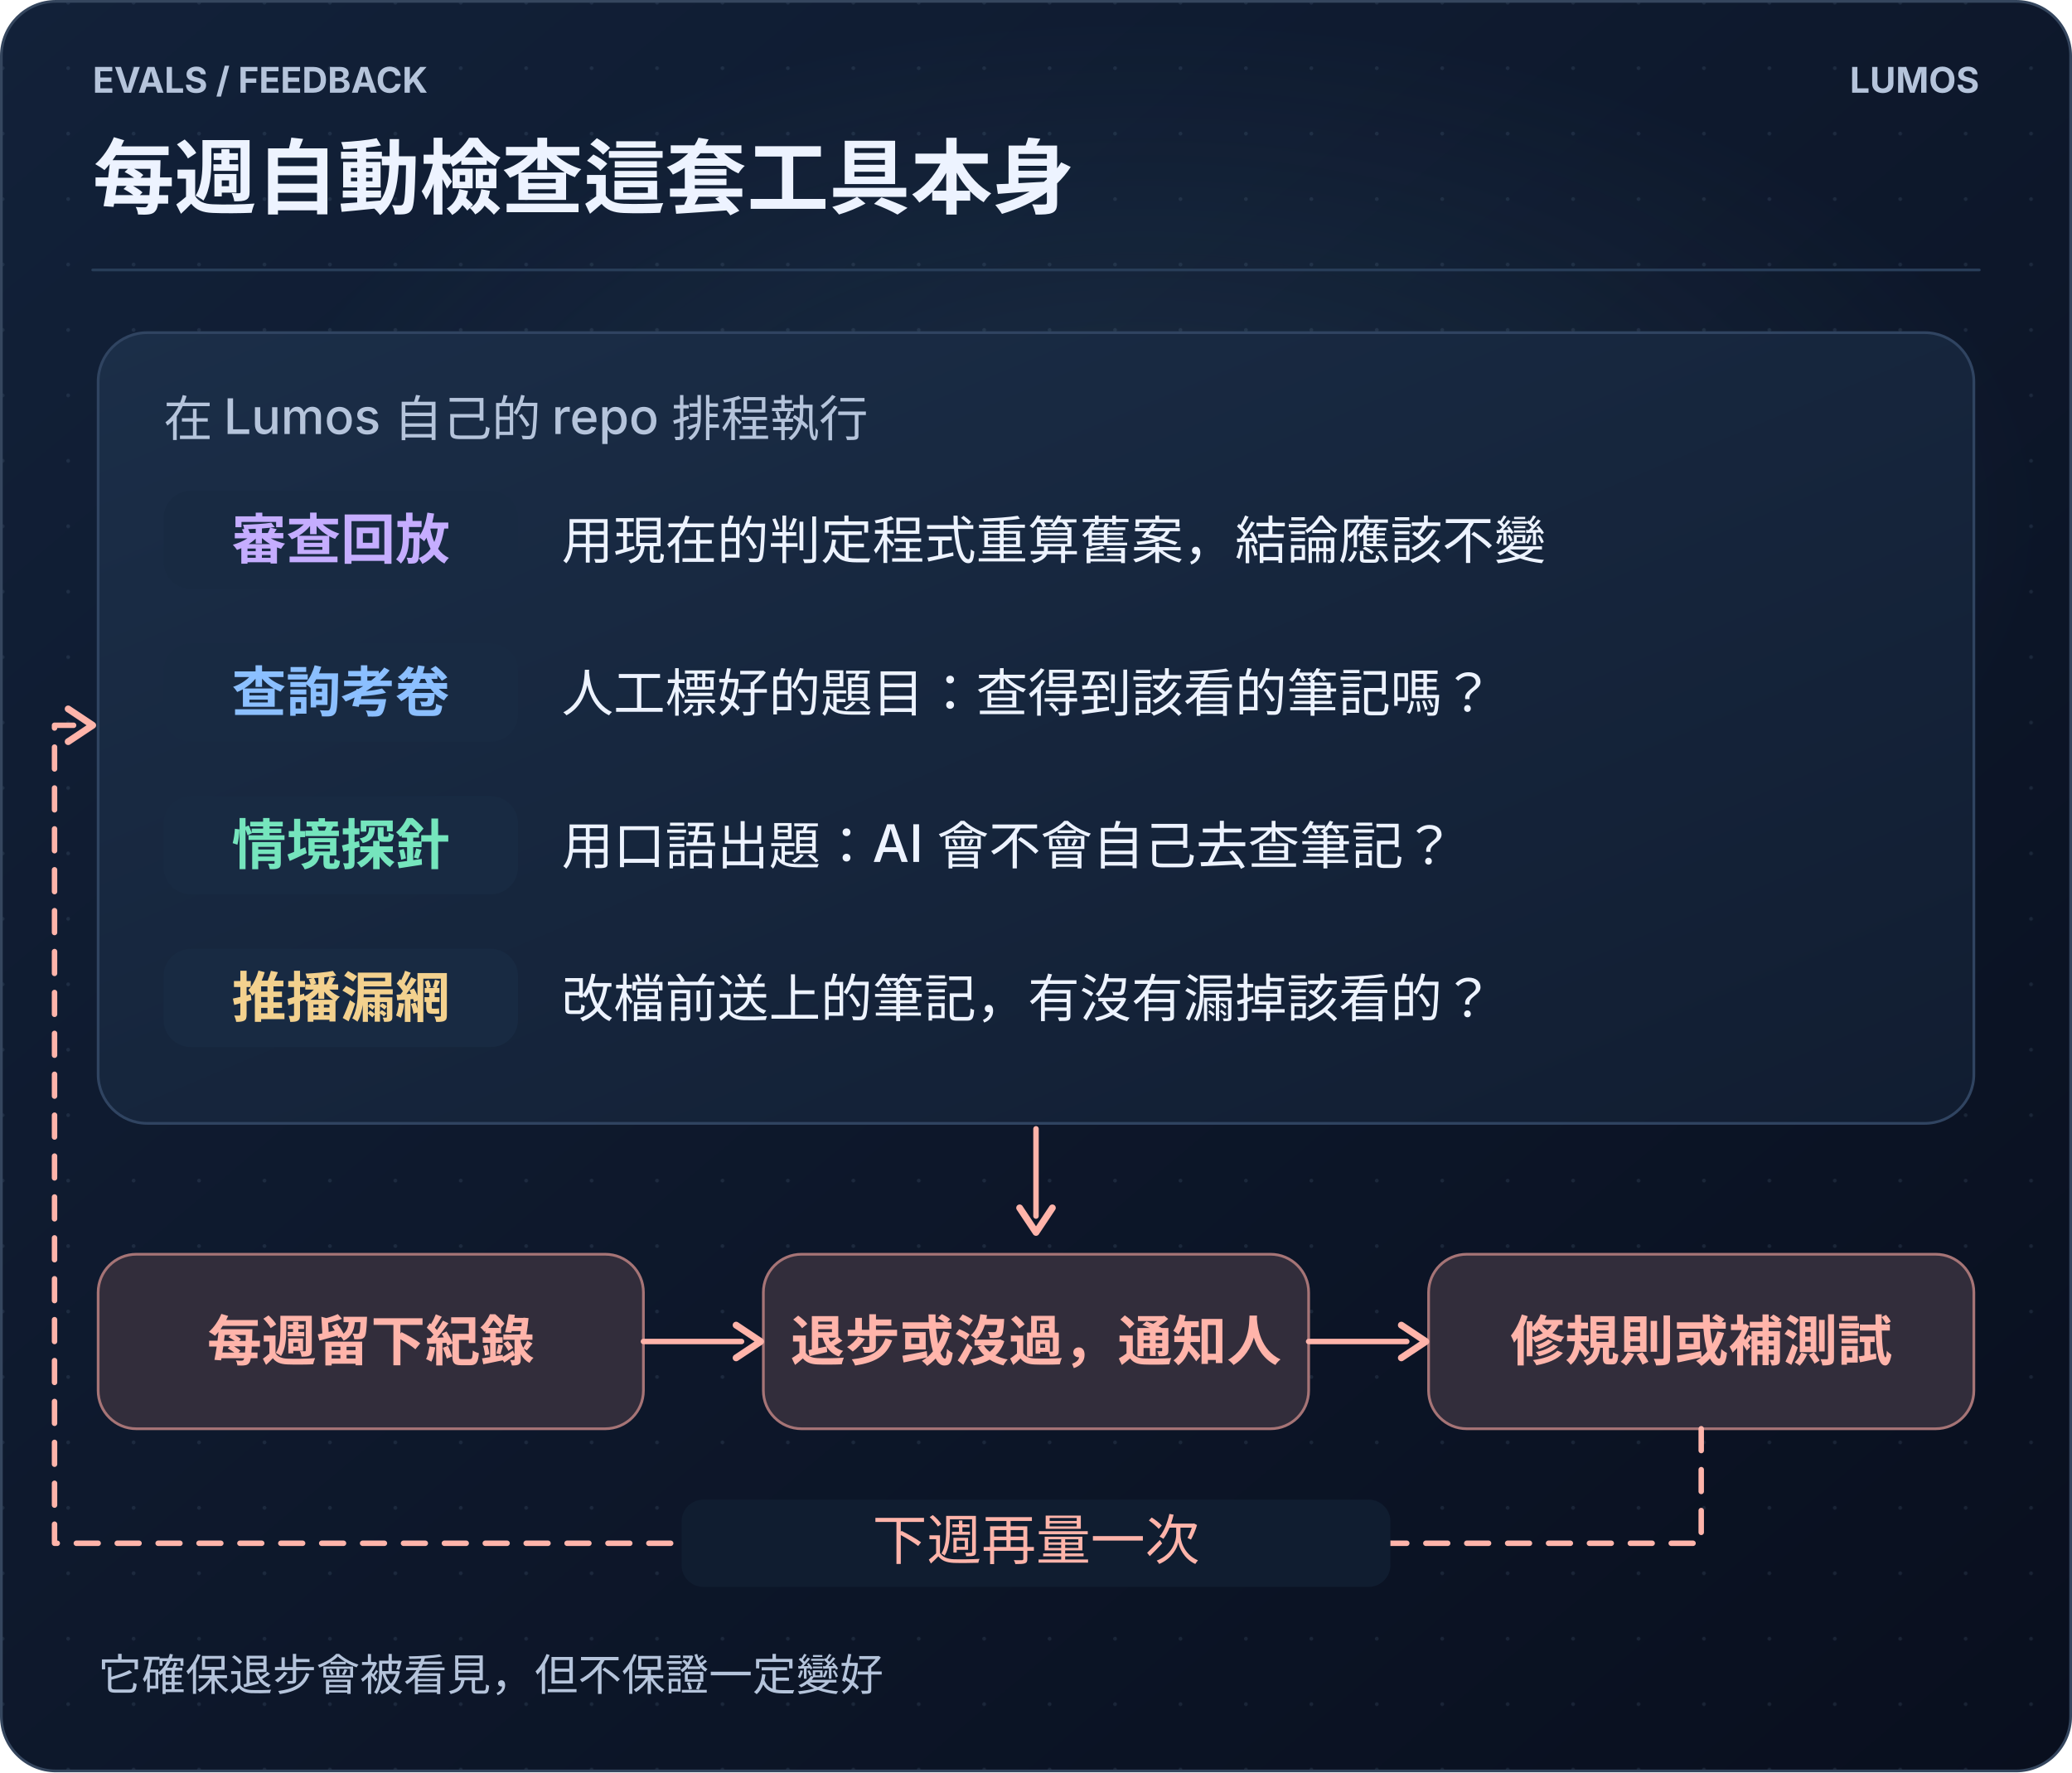
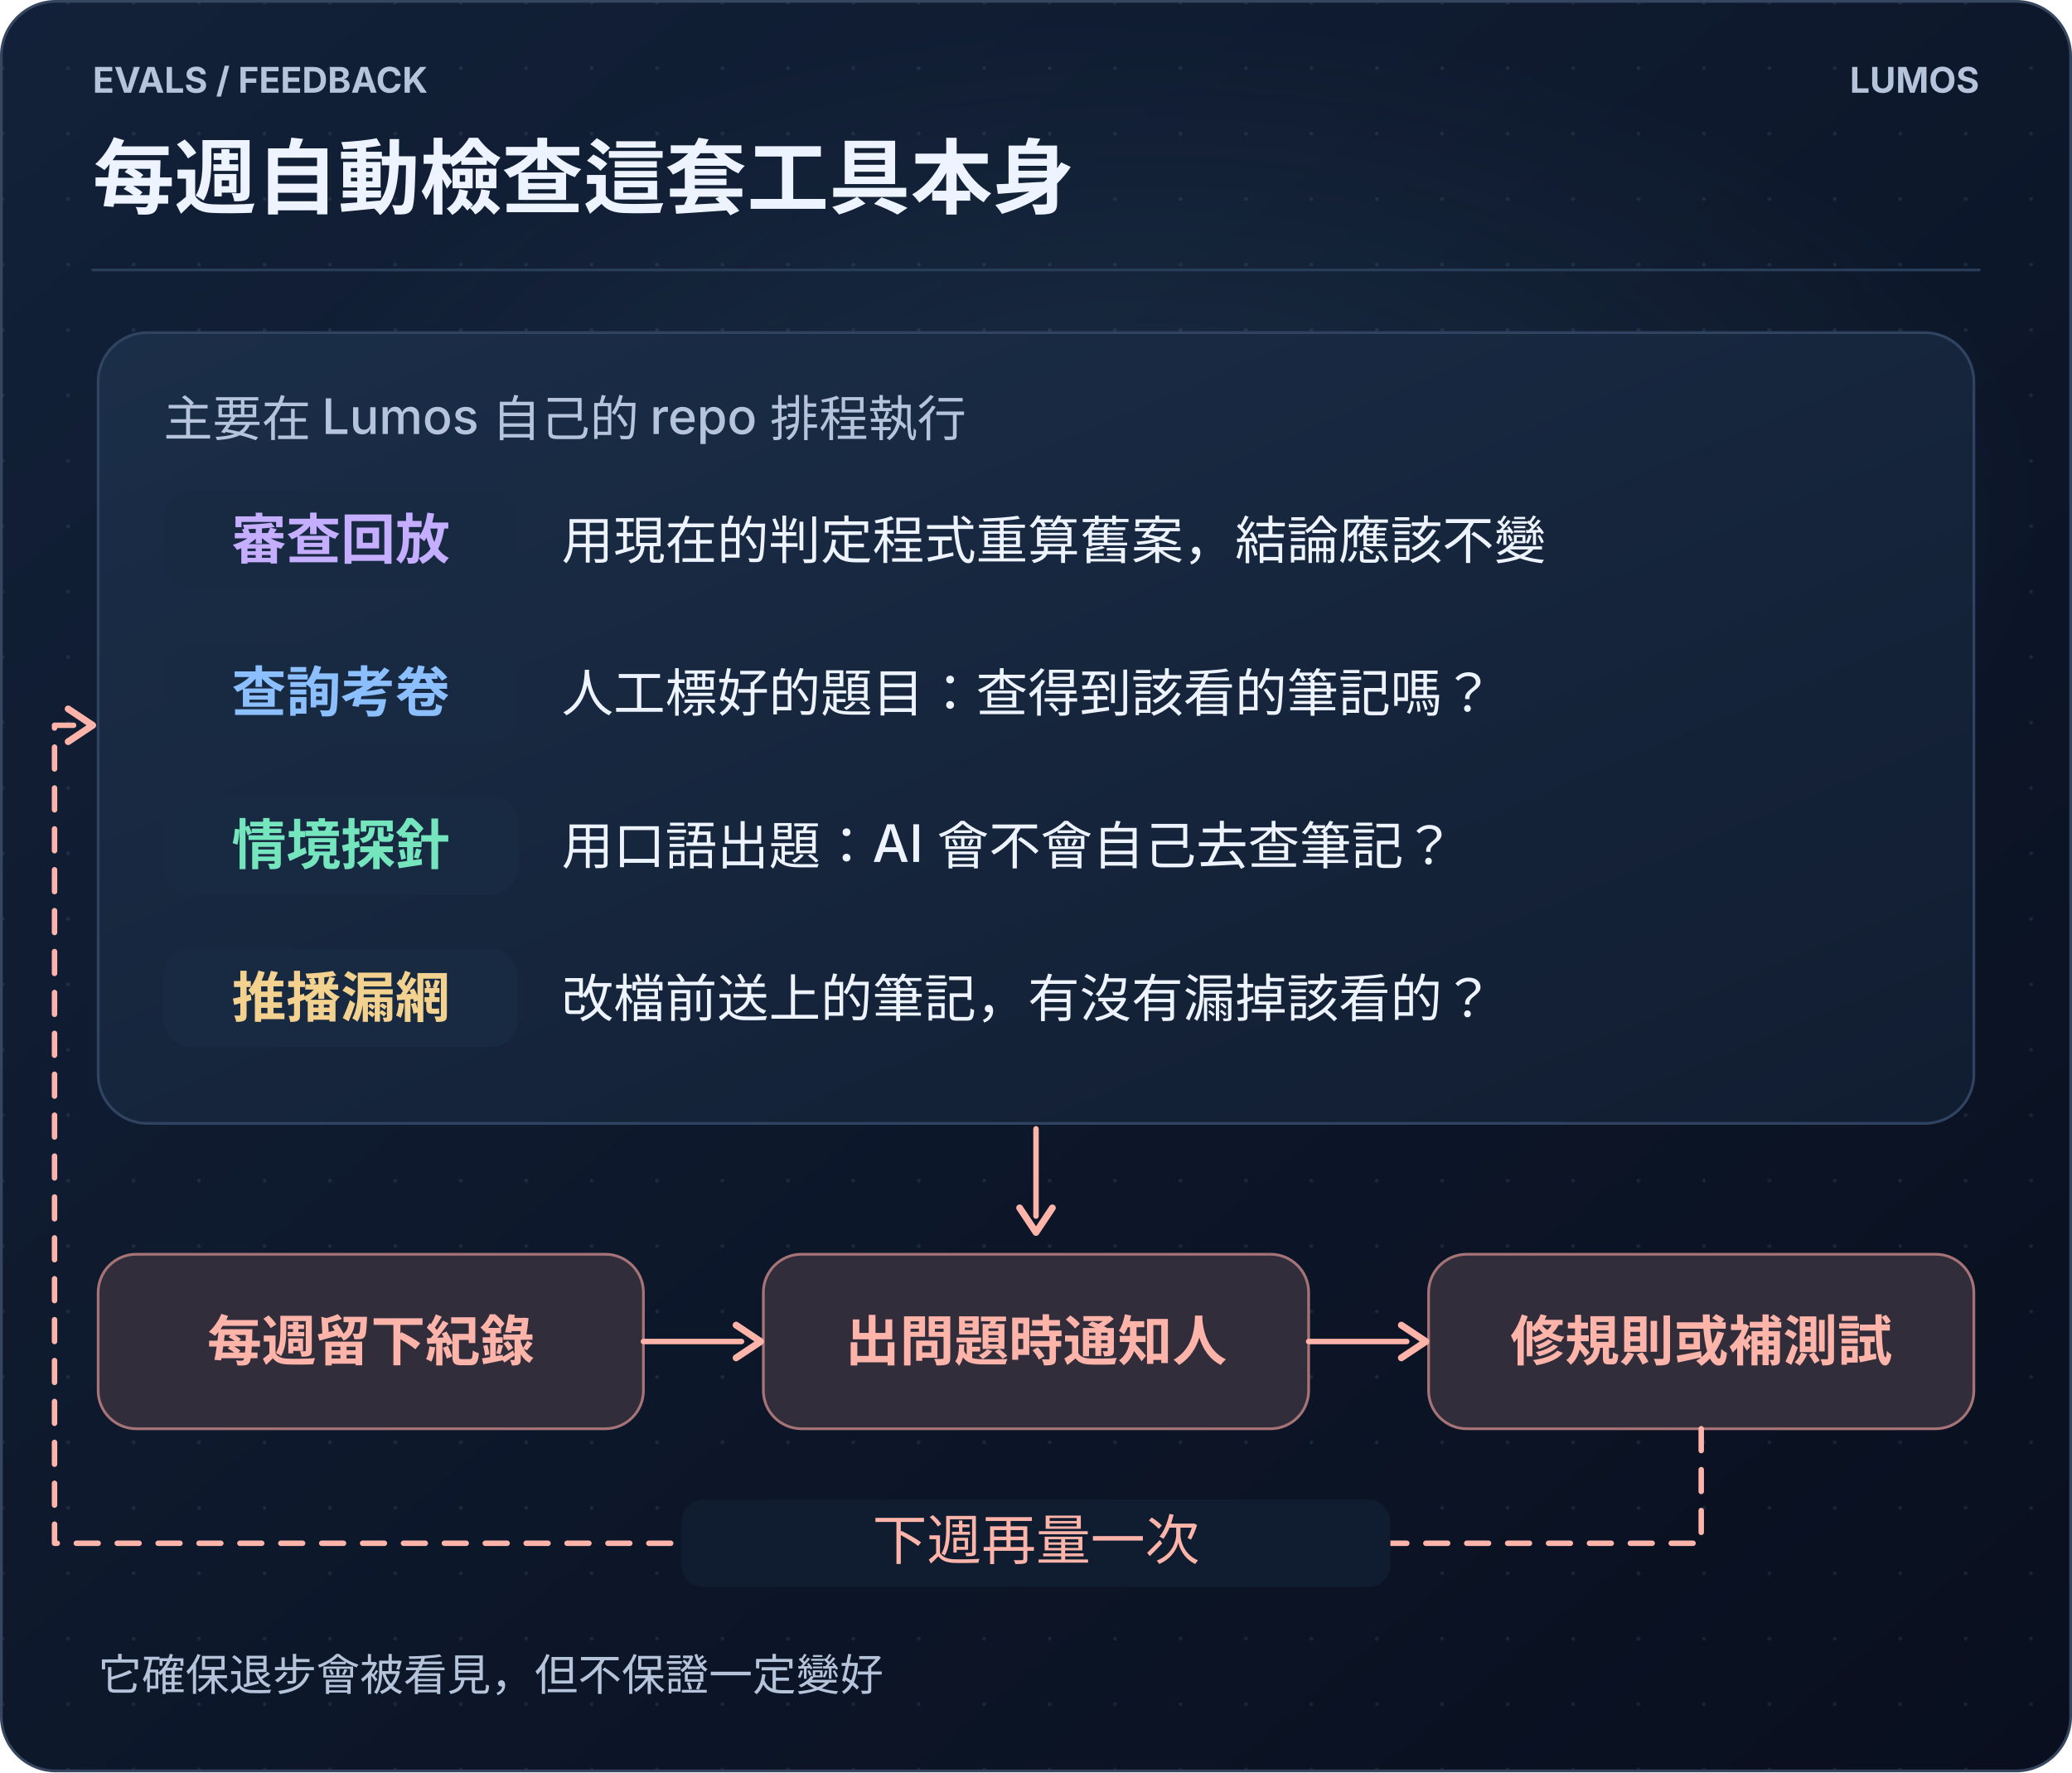
<svg xmlns="http://www.w3.org/2000/svg" width="760" height="650" viewBox="0 0 760 650" role="img" aria-labelledby="title desc">
  <defs>
    <linearGradient id="bg" x1="0" y1="0" x2="1" y2="1">
      <stop stop-color="#122139" />
      <stop offset="1" stop-color="#090f1e" />
    </linearGradient>
    <linearGradient id="panel" x1="0" y1="0" x2="1" y2="1">
      <stop stop-color="#1b2e48" />
      <stop offset="1" stop-color="#111d31" />
    </linearGradient>
    <radialGradient id="halo">
      <stop stop-color="#73b8d7" stop-opacity=".12" />
      <stop offset="1" stop-color="#73b8d7" stop-opacity="0" />
    </radialGradient>
    <pattern id="grid" width="24" height="24" patternUnits="userSpaceOnUse">
      <circle cx="1" cy="1" r=".7" fill="#718da9" opacity=".15" />
    </pattern>
  </defs>
  <rect x=".5" y=".5" width="759" height="649" rx="20" fill="url(#bg)" stroke="#35465e" />
  <rect x="1" y="1" width="758" height="648" rx="20" fill="url(#grid)" />
  <ellipse cx="420" cy="190" rx="335" ry="185" fill="url(#halo)" />
  <g font-family="Inter, 'PingFang TC', 'Noto Sans TC', 'Microsoft JhengHei', system-ui, sans-serif">
    <text x="34" y="34" font-size="13" fill="#b5c4db" text-anchor="start" font-weight="650">EVALS / FEEDBACK</text>
    <text x="34" y="76" font-size="30" fill="#edf3ff" text-anchor="start" font-weight="650">每週自動檢查這套工具本身</text>
    <path d="M34 99H726" fill="none" stroke="#283d58" stroke-width="1" stroke-linecap="round" stroke-linejoin="round" />
    <text x="726" y="34" font-size="13" fill="#b5c4db" text-anchor="end" font-weight="650">LUMOS</text>
    <rect x="36" y="122" width="688" height="290" rx="18" fill="url(#panel)" stroke="#304461" stroke-width="1" />
-     <text x="60" y="160" font-size="18" fill="#b5c4db" text-anchor="start" font-weight="450">在 Lumos 自己的 repo 排程執行</text>
+     <text x="60" y="160" font-size="18" fill="#b5c4db" text-anchor="start" font-weight="450">主要在 Lumos 自己的 repo 排程執行</text>
    <rect x="60" y="180" width="130" height="36" rx="10" fill="#182a42" stroke="none" stroke-width="1" />
    <text x="125.0" y="205" font-size="20" fill="#c5adff" text-anchor="middle" font-weight="550">審查回放</text>
    <text x="206" y="205" font-size="19" fill="#edf3ff" text-anchor="start" font-weight="450">用現在的判定程式重算舊案，結論應該不變</text>
    <rect x="60" y="236" width="130" height="36" rx="10" fill="#182a42" stroke="none" stroke-width="1" />
    <text x="125.0" y="261" font-size="20" fill="#8bbfff" text-anchor="middle" font-weight="550">查詢考卷</text>
    <text x="206" y="261" font-size="19" fill="#edf3ff" text-anchor="start" font-weight="450">人工標好的題目：查得到該看的筆記嗎？</text>
    <rect x="60" y="292" width="130" height="36" rx="10" fill="#182a42" stroke="none" stroke-width="1" />
    <text x="125.0" y="317" font-size="20" fill="#75e5bd" text-anchor="middle" font-weight="550">情境探針</text>
    <text x="206" y="317" font-size="19" fill="#edf3ff" text-anchor="start" font-weight="450">用口語出題：AI 會不會自己去查筆記？</text>
    <rect x="60" y="348" width="130" height="36" rx="10" fill="#182a42" stroke="none" stroke-width="1" />
    <text x="125.0" y="373" font-size="20" fill="#f3d18e" text-anchor="middle" font-weight="550">推播漏網</text>
    <text x="206" y="373" font-size="19" fill="#edf3ff" text-anchor="start" font-weight="450">改檔前送上的筆記，有沒有漏掉該看的？</text>
    <path d="M380 414V446" fill="none" stroke="#ffb4aa" stroke-width="2" stroke-linecap="round" stroke-linejoin="round" />
    <polyline points="374,443 380,452 386,443" fill="none" stroke="#ffb4aa" stroke-width="2.5" stroke-linecap="round" stroke-linejoin="round" />
    <rect x="36" y="460" width="200" height="64" rx="14" fill="#322d3b" stroke="#a67476" stroke-width="1" />
    <text x="136" y="499" font-size="20" fill="#ffb4aa" text-anchor="middle" font-weight="600">每週留下紀錄</text>
    <rect x="280" y="460" width="200" height="64" rx="14" fill="#322d3b" stroke="#a67476" stroke-width="1" />
-     <text x="380" y="499" font-size="20" fill="#ffb4aa" text-anchor="middle" font-weight="600">退步或沒過，通知人</text>
+     <text x="380" y="499" font-size="20" fill="#ffb4aa" text-anchor="middle" font-weight="600">出問題時通知人</text>
    <rect x="524" y="460" width="200" height="64" rx="14" fill="#322d3b" stroke="#a67476" stroke-width="1" />
    <text x="624" y="499" font-size="20" fill="#ffb4aa" text-anchor="middle" font-weight="600">修規則或補測試</text>
    <path d="M236 492H272" fill="none" stroke="#ffb4aa" stroke-width="2" stroke-linecap="round" stroke-linejoin="round" />
    <polyline points="270,486 279,492 270,498" fill="none" stroke="#ffb4aa" stroke-width="2.5" stroke-linecap="round" stroke-linejoin="round" />
    <path d="M480 492H516" fill="none" stroke="#ffb4aa" stroke-width="2" stroke-linecap="round" stroke-linejoin="round" />
    <polyline points="514,486 523,492 514,498" fill="none" stroke="#ffb4aa" stroke-width="2.5" stroke-linecap="round" stroke-linejoin="round" />
    <path d="M624 524V566H20V266H28" fill="none" stroke="#ffb4aa" stroke-width="2" stroke-linecap="round" stroke-linejoin="round" stroke-dasharray="8 7" />
    <polyline points="25,260 34,266 25,272" fill="none" stroke="#ffb4aa" stroke-width="2.5" stroke-linecap="round" stroke-linejoin="round" />
    <rect x="250" y="550" width="260" height="32" rx="8" fill="#101d30" stroke="none" stroke-width="1" />
    <text x="380" y="572" font-size="20" fill="#ffb4aa" text-anchor="middle" font-weight="450">下週再量一次</text>
    <text x="36" y="620" font-size="16" fill="#b5c4db" text-anchor="start" font-weight="450">它確保退步會被看見，但不保證一定變好</text>
  </g>
</svg>
